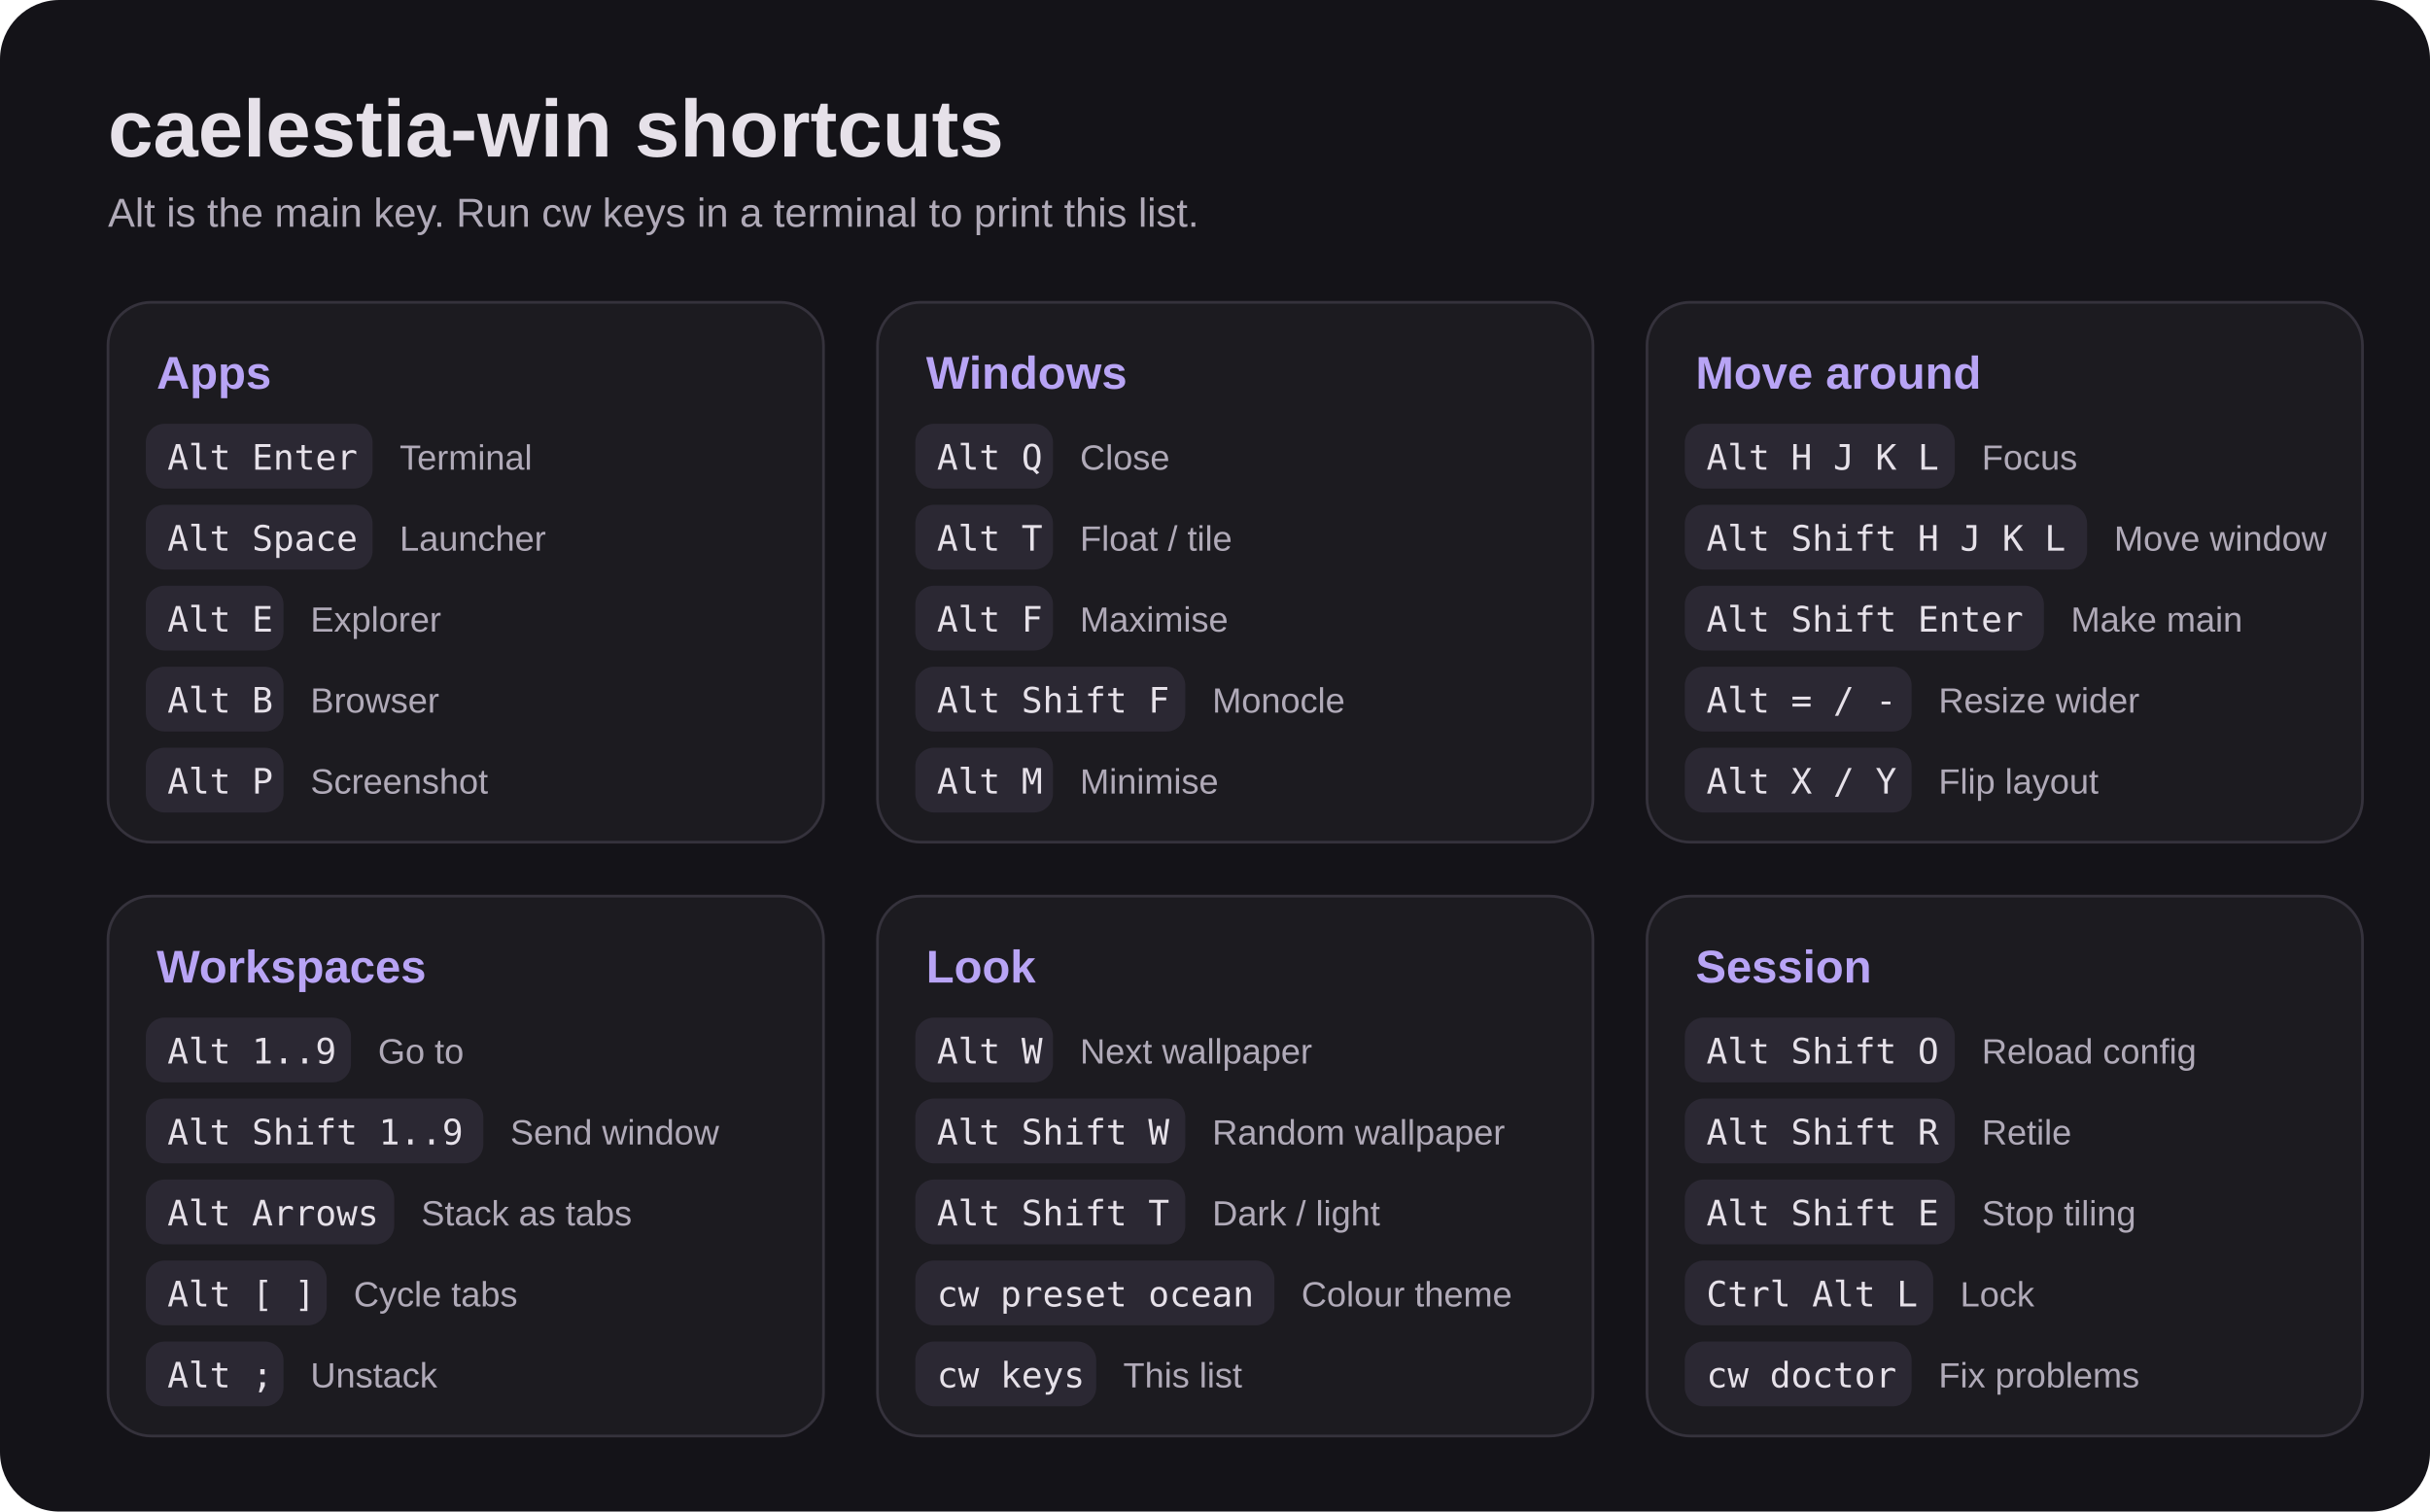
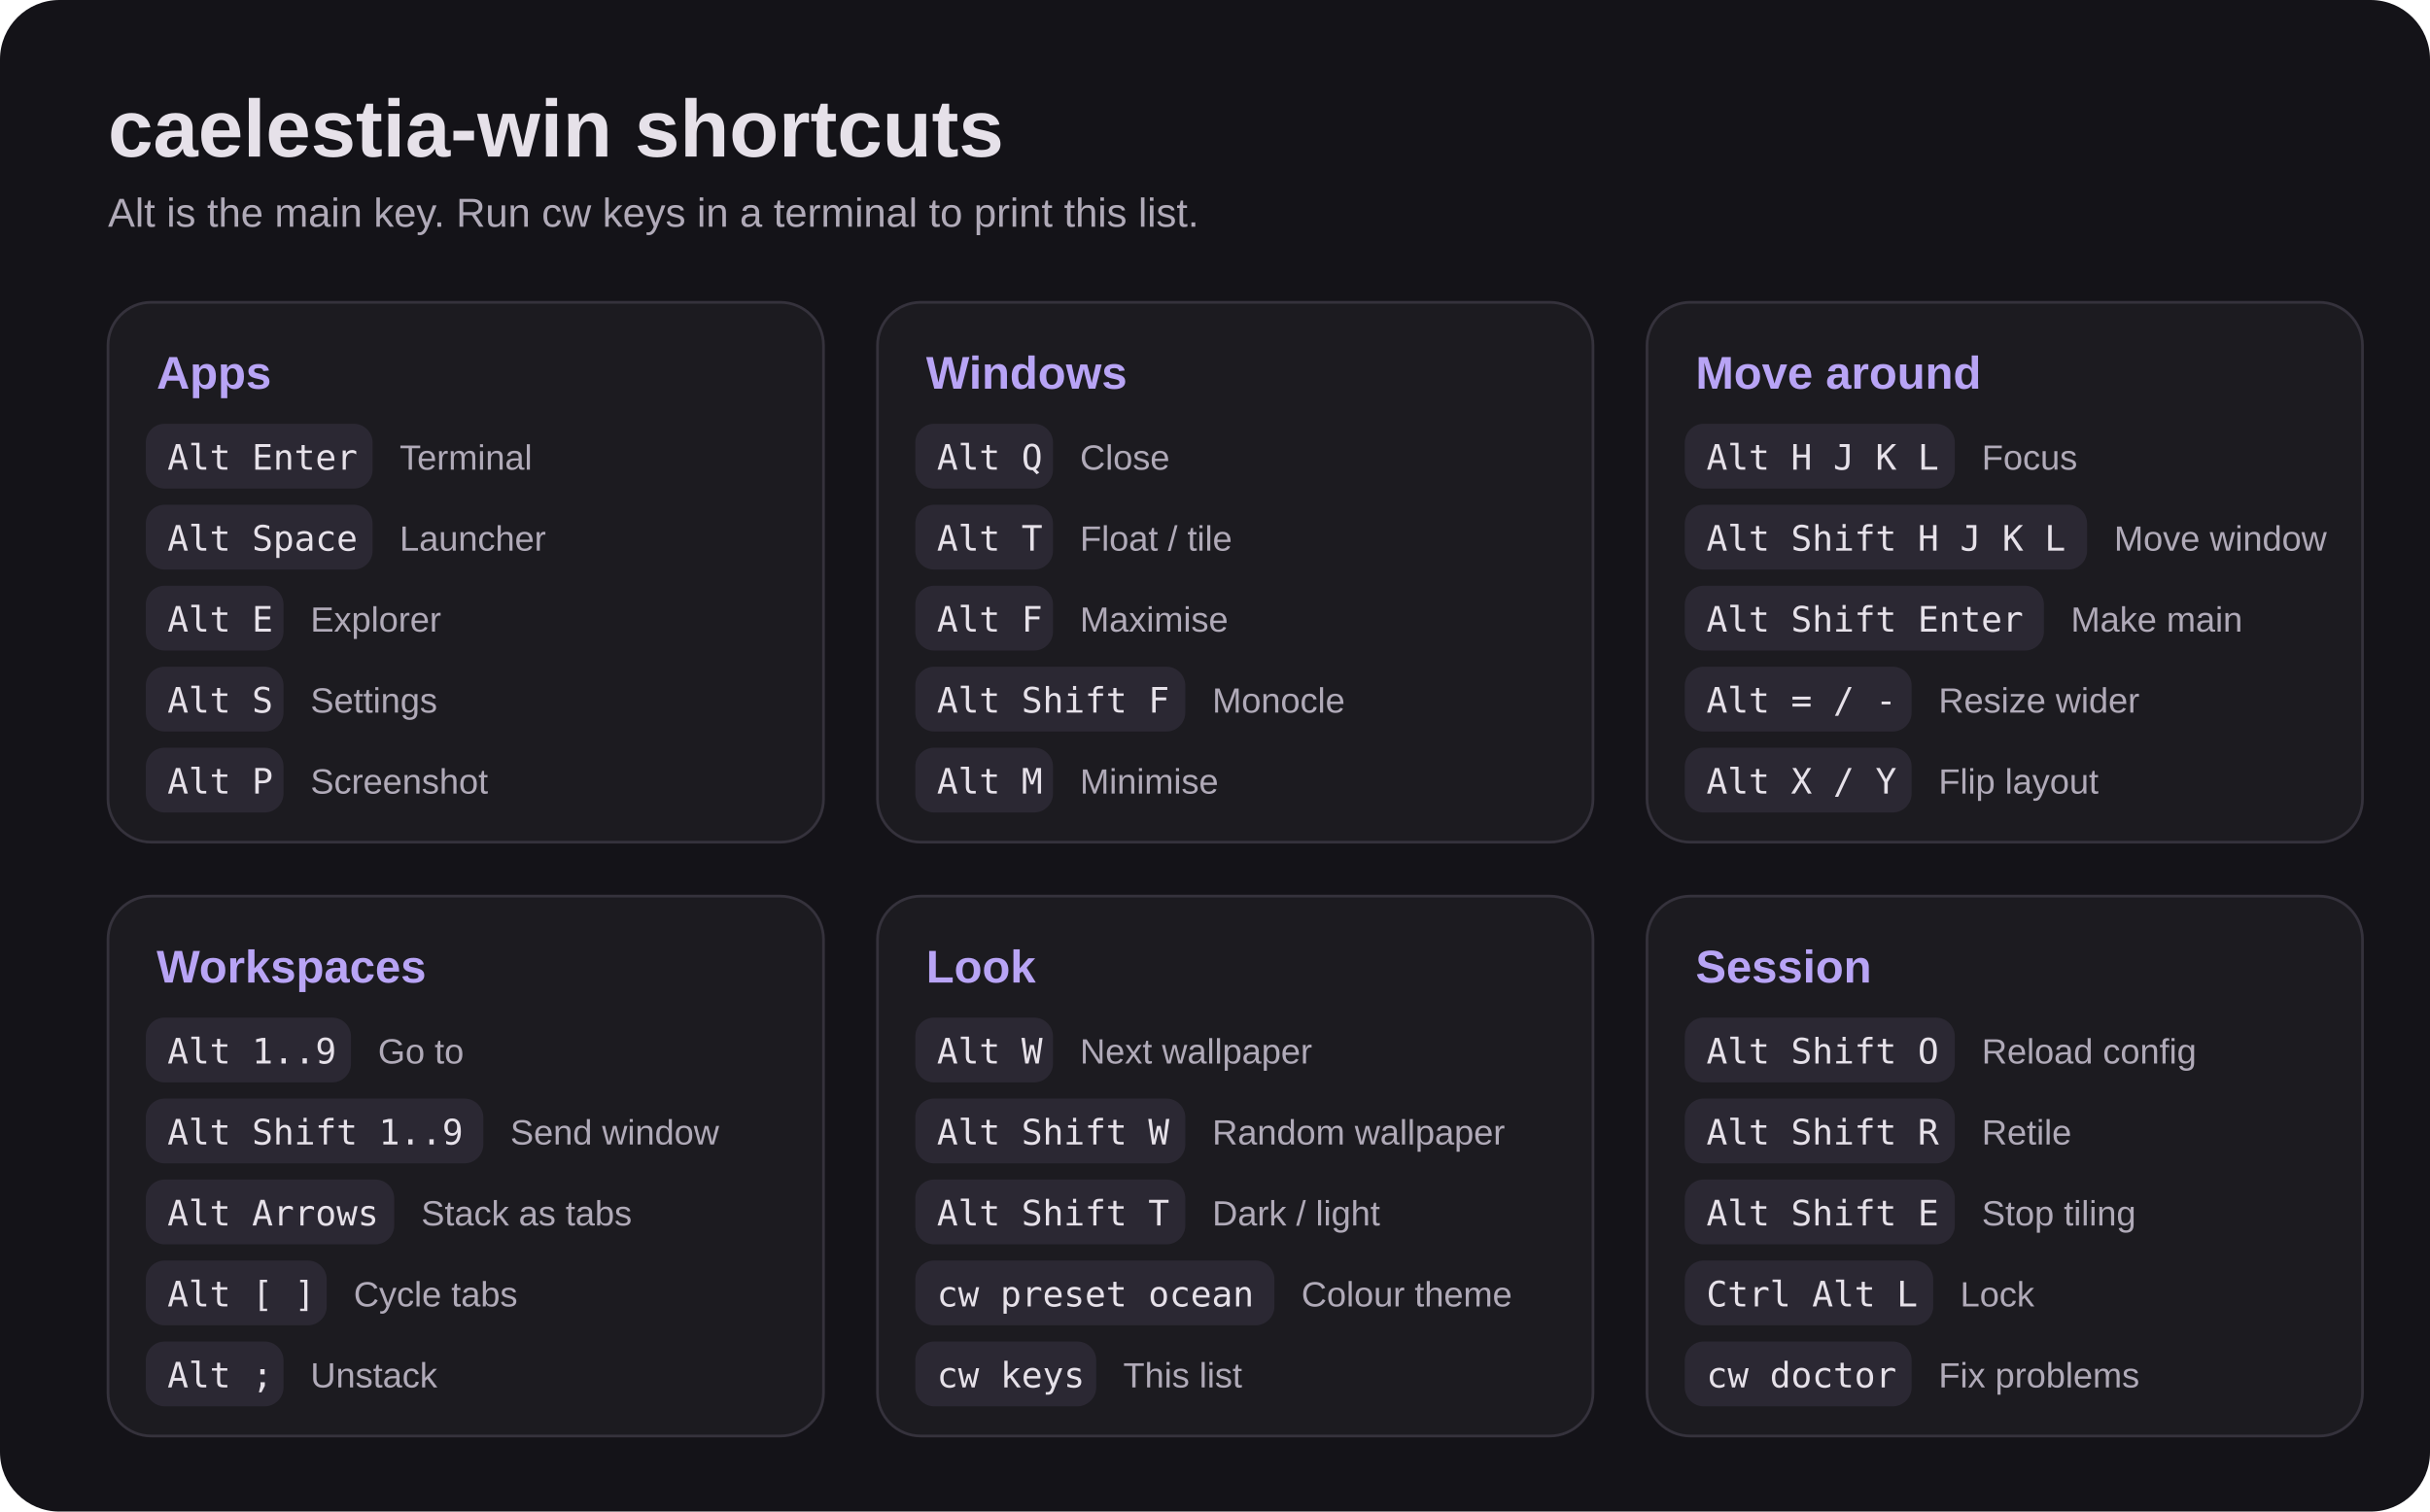
<svg xmlns="http://www.w3.org/2000/svg" viewBox="0 0 900 560" width="900" height="560" font-family="Segoe UI, Arial, sans-serif">
  <rect width="900" height="560" rx="22" fill="#141318" />
  <text x="40" y="58" font-size="30" font-weight="700" fill="#e6e1e9">caelestia-win shortcuts</text>
  <text x="40" y="84" font-size="15" fill="#b0aab8">Alt is the main key. Run  cw keys  in a terminal to print this list.</text>
  <rect x="40" y="112" width="265" height="200" rx="16" fill="#1c1b20" stroke="#35323c" />
  <text x="58" y="144" font-size="17" font-weight="700" fill="#b8a4f5">Apps</text>
  <rect x="54" y="157" width="84" height="24" rx="7" fill="#2b2833" />
  <text x="62" y="174" font-size="13" font-family="Consolas, monospace" fill="#e6e1e9">Alt Enter</text>
  <text x="148" y="174" font-size="13" fill="#b0aab8">Terminal</text>
  <rect x="54" y="187" width="84" height="24" rx="7" fill="#2b2833" />
  <text x="62" y="204" font-size="13" font-family="Consolas, monospace" fill="#e6e1e9">Alt Space</text>
  <text x="148" y="204" font-size="13" fill="#b0aab8">Launcher</text>
  <rect x="54" y="217" width="51" height="24" rx="7" fill="#2b2833" />
  <text x="62" y="234" font-size="13" font-family="Consolas, monospace" fill="#e6e1e9">Alt E</text>
  <text x="115" y="234" font-size="13" fill="#b0aab8">Explorer</text>
  <rect x="54" y="247" width="51" height="24" rx="7" fill="#2b2833" />
-   <text x="62" y="264" font-size="13" font-family="Consolas, monospace" fill="#e6e1e9">Alt B</text>
-   <text x="115" y="264" font-size="13" fill="#b0aab8">Browser</text>
+   <text x="62" y="264" font-size="13" font-family="Consolas, monospace" fill="#e6e1e9">Alt S</text>
+   <text x="115" y="264" font-size="13" fill="#b0aab8">Settings</text>
  <rect x="54" y="277" width="51" height="24" rx="7" fill="#2b2833" />
  <text x="62" y="294" font-size="13" font-family="Consolas, monospace" fill="#e6e1e9">Alt P</text>
  <text x="115" y="294" font-size="13" fill="#b0aab8">Screenshot</text>
  <rect x="325" y="112" width="265" height="200" rx="16" fill="#1c1b20" stroke="#35323c" />
  <text x="343" y="144" font-size="17" font-weight="700" fill="#b8a4f5">Windows</text>
  <rect x="339" y="157" width="51" height="24" rx="7" fill="#2b2833" />
  <text x="347" y="174" font-size="13" font-family="Consolas, monospace" fill="#e6e1e9">Alt Q</text>
  <text x="400" y="174" font-size="13" fill="#b0aab8">Close</text>
  <rect x="339" y="187" width="51" height="24" rx="7" fill="#2b2833" />
  <text x="347" y="204" font-size="13" font-family="Consolas, monospace" fill="#e6e1e9">Alt T</text>
  <text x="400" y="204" font-size="13" fill="#b0aab8">Float / tile</text>
  <rect x="339" y="217" width="51" height="24" rx="7" fill="#2b2833" />
  <text x="347" y="234" font-size="13" font-family="Consolas, monospace" fill="#e6e1e9">Alt F</text>
  <text x="400" y="234" font-size="13" fill="#b0aab8">Maximise</text>
  <rect x="339" y="247" width="100" height="24" rx="7" fill="#2b2833" />
  <text x="347" y="264" font-size="13" font-family="Consolas, monospace" fill="#e6e1e9">Alt Shift F</text>
  <text x="449" y="264" font-size="13" fill="#b0aab8">Monocle</text>
  <rect x="339" y="277" width="51" height="24" rx="7" fill="#2b2833" />
  <text x="347" y="294" font-size="13" font-family="Consolas, monospace" fill="#e6e1e9">Alt M</text>
  <text x="400" y="294" font-size="13" fill="#b0aab8">Minimise</text>
  <rect x="610" y="112" width="265" height="200" rx="16" fill="#1c1b20" stroke="#35323c" />
  <text x="628" y="144" font-size="17" font-weight="700" fill="#b8a4f5">Move around</text>
  <rect x="624" y="157" width="100" height="24" rx="7" fill="#2b2833" />
  <text x="632" y="174" font-size="13" font-family="Consolas, monospace" fill="#e6e1e9">Alt H J K L</text>
  <text x="734" y="174" font-size="13" fill="#b0aab8">Focus</text>
  <rect x="624" y="187" width="149" height="24" rx="7" fill="#2b2833" />
  <text x="632" y="204" font-size="13" font-family="Consolas, monospace" fill="#e6e1e9">Alt Shift H J K L</text>
  <text x="783" y="204" font-size="13" fill="#b0aab8">Move window</text>
  <rect x="624" y="217" width="133" height="24" rx="7" fill="#2b2833" />
  <text x="632" y="234" font-size="13" font-family="Consolas, monospace" fill="#e6e1e9">Alt Shift Enter</text>
  <text x="767" y="234" font-size="13" fill="#b0aab8">Make main</text>
  <rect x="624" y="247" width="84" height="24" rx="7" fill="#2b2833" />
  <text x="632" y="264" font-size="13" font-family="Consolas, monospace" fill="#e6e1e9">Alt = / -</text>
  <text x="718" y="264" font-size="13" fill="#b0aab8">Resize wider</text>
  <rect x="624" y="277" width="84" height="24" rx="7" fill="#2b2833" />
  <text x="632" y="294" font-size="13" font-family="Consolas, monospace" fill="#e6e1e9">Alt X / Y</text>
  <text x="718" y="294" font-size="13" fill="#b0aab8">Flip layout</text>
  <rect x="40" y="332" width="265" height="200" rx="16" fill="#1c1b20" stroke="#35323c" />
  <text x="58" y="364" font-size="17" font-weight="700" fill="#b8a4f5">Workspaces</text>
  <rect x="54" y="377" width="76" height="24" rx="7" fill="#2b2833" />
  <text x="62" y="394" font-size="13" font-family="Consolas, monospace" fill="#e6e1e9">Alt 1..9</text>
  <text x="140" y="394" font-size="13" fill="#b0aab8">Go to</text>
  <rect x="54" y="407" width="125" height="24" rx="7" fill="#2b2833" />
  <text x="62" y="424" font-size="13" font-family="Consolas, monospace" fill="#e6e1e9">Alt Shift 1..9</text>
  <text x="189" y="424" font-size="13" fill="#b0aab8">Send window</text>
  <rect x="54" y="437" width="92" height="24" rx="7" fill="#2b2833" />
  <text x="62" y="454" font-size="13" font-family="Consolas, monospace" fill="#e6e1e9">Alt Arrows</text>
  <text x="156" y="454" font-size="13" fill="#b0aab8">Stack as tabs</text>
  <rect x="54" y="467" width="67" height="24" rx="7" fill="#2b2833" />
  <text x="62" y="484" font-size="13" font-family="Consolas, monospace" fill="#e6e1e9">Alt [ ]</text>
  <text x="131" y="484" font-size="13" fill="#b0aab8">Cycle tabs</text>
  <rect x="54" y="497" width="51" height="24" rx="7" fill="#2b2833" />
  <text x="62" y="514" font-size="13" font-family="Consolas, monospace" fill="#e6e1e9">Alt ;</text>
  <text x="115" y="514" font-size="13" fill="#b0aab8">Unstack</text>
  <rect x="325" y="332" width="265" height="200" rx="16" fill="#1c1b20" stroke="#35323c" />
  <text x="343" y="364" font-size="17" font-weight="700" fill="#b8a4f5">Look</text>
  <rect x="339" y="377" width="51" height="24" rx="7" fill="#2b2833" />
  <text x="347" y="394" font-size="13" font-family="Consolas, monospace" fill="#e6e1e9">Alt W</text>
  <text x="400" y="394" font-size="13" fill="#b0aab8">Next wallpaper</text>
  <rect x="339" y="407" width="100" height="24" rx="7" fill="#2b2833" />
  <text x="347" y="424" font-size="13" font-family="Consolas, monospace" fill="#e6e1e9">Alt Shift W</text>
  <text x="449" y="424" font-size="13" fill="#b0aab8">Random wallpaper</text>
  <rect x="339" y="437" width="100" height="24" rx="7" fill="#2b2833" />
  <text x="347" y="454" font-size="13" font-family="Consolas, monospace" fill="#e6e1e9">Alt Shift T</text>
  <text x="449" y="454" font-size="13" fill="#b0aab8">Dark / light</text>
  <rect x="339" y="467" width="133" height="24" rx="7" fill="#2b2833" />
  <text x="347" y="484" font-size="13" font-family="Consolas, monospace" fill="#e6e1e9">cw preset ocean</text>
  <text x="482" y="484" font-size="13" fill="#b0aab8">Colour theme</text>
  <rect x="339" y="497" width="67" height="24" rx="7" fill="#2b2833" />
  <text x="347" y="514" font-size="13" font-family="Consolas, monospace" fill="#e6e1e9">cw keys</text>
  <text x="416" y="514" font-size="13" fill="#b0aab8">This list</text>
  <rect x="610" y="332" width="265" height="200" rx="16" fill="#1c1b20" stroke="#35323c" />
  <text x="628" y="364" font-size="17" font-weight="700" fill="#b8a4f5">Session</text>
  <rect x="624" y="377" width="100" height="24" rx="7" fill="#2b2833" />
  <text x="632" y="394" font-size="13" font-family="Consolas, monospace" fill="#e6e1e9">Alt Shift O</text>
  <text x="734" y="394" font-size="13" fill="#b0aab8">Reload config</text>
  <rect x="624" y="407" width="100" height="24" rx="7" fill="#2b2833" />
  <text x="632" y="424" font-size="13" font-family="Consolas, monospace" fill="#e6e1e9">Alt Shift R</text>
  <text x="734" y="424" font-size="13" fill="#b0aab8">Retile</text>
  <rect x="624" y="437" width="100" height="24" rx="7" fill="#2b2833" />
  <text x="632" y="454" font-size="13" font-family="Consolas, monospace" fill="#e6e1e9">Alt Shift E</text>
  <text x="734" y="454" font-size="13" fill="#b0aab8">Stop tiling</text>
  <rect x="624" y="467" width="92" height="24" rx="7" fill="#2b2833" />
  <text x="632" y="484" font-size="13" font-family="Consolas, monospace" fill="#e6e1e9">Ctrl Alt L</text>
  <text x="726" y="484" font-size="13" fill="#b0aab8">Lock</text>
  <rect x="624" y="497" width="84" height="24" rx="7" fill="#2b2833" />
  <text x="632" y="514" font-size="13" font-family="Consolas, monospace" fill="#e6e1e9">cw doctor</text>
  <text x="718" y="514" font-size="13" fill="#b0aab8">Fix problems</text>
</svg>
